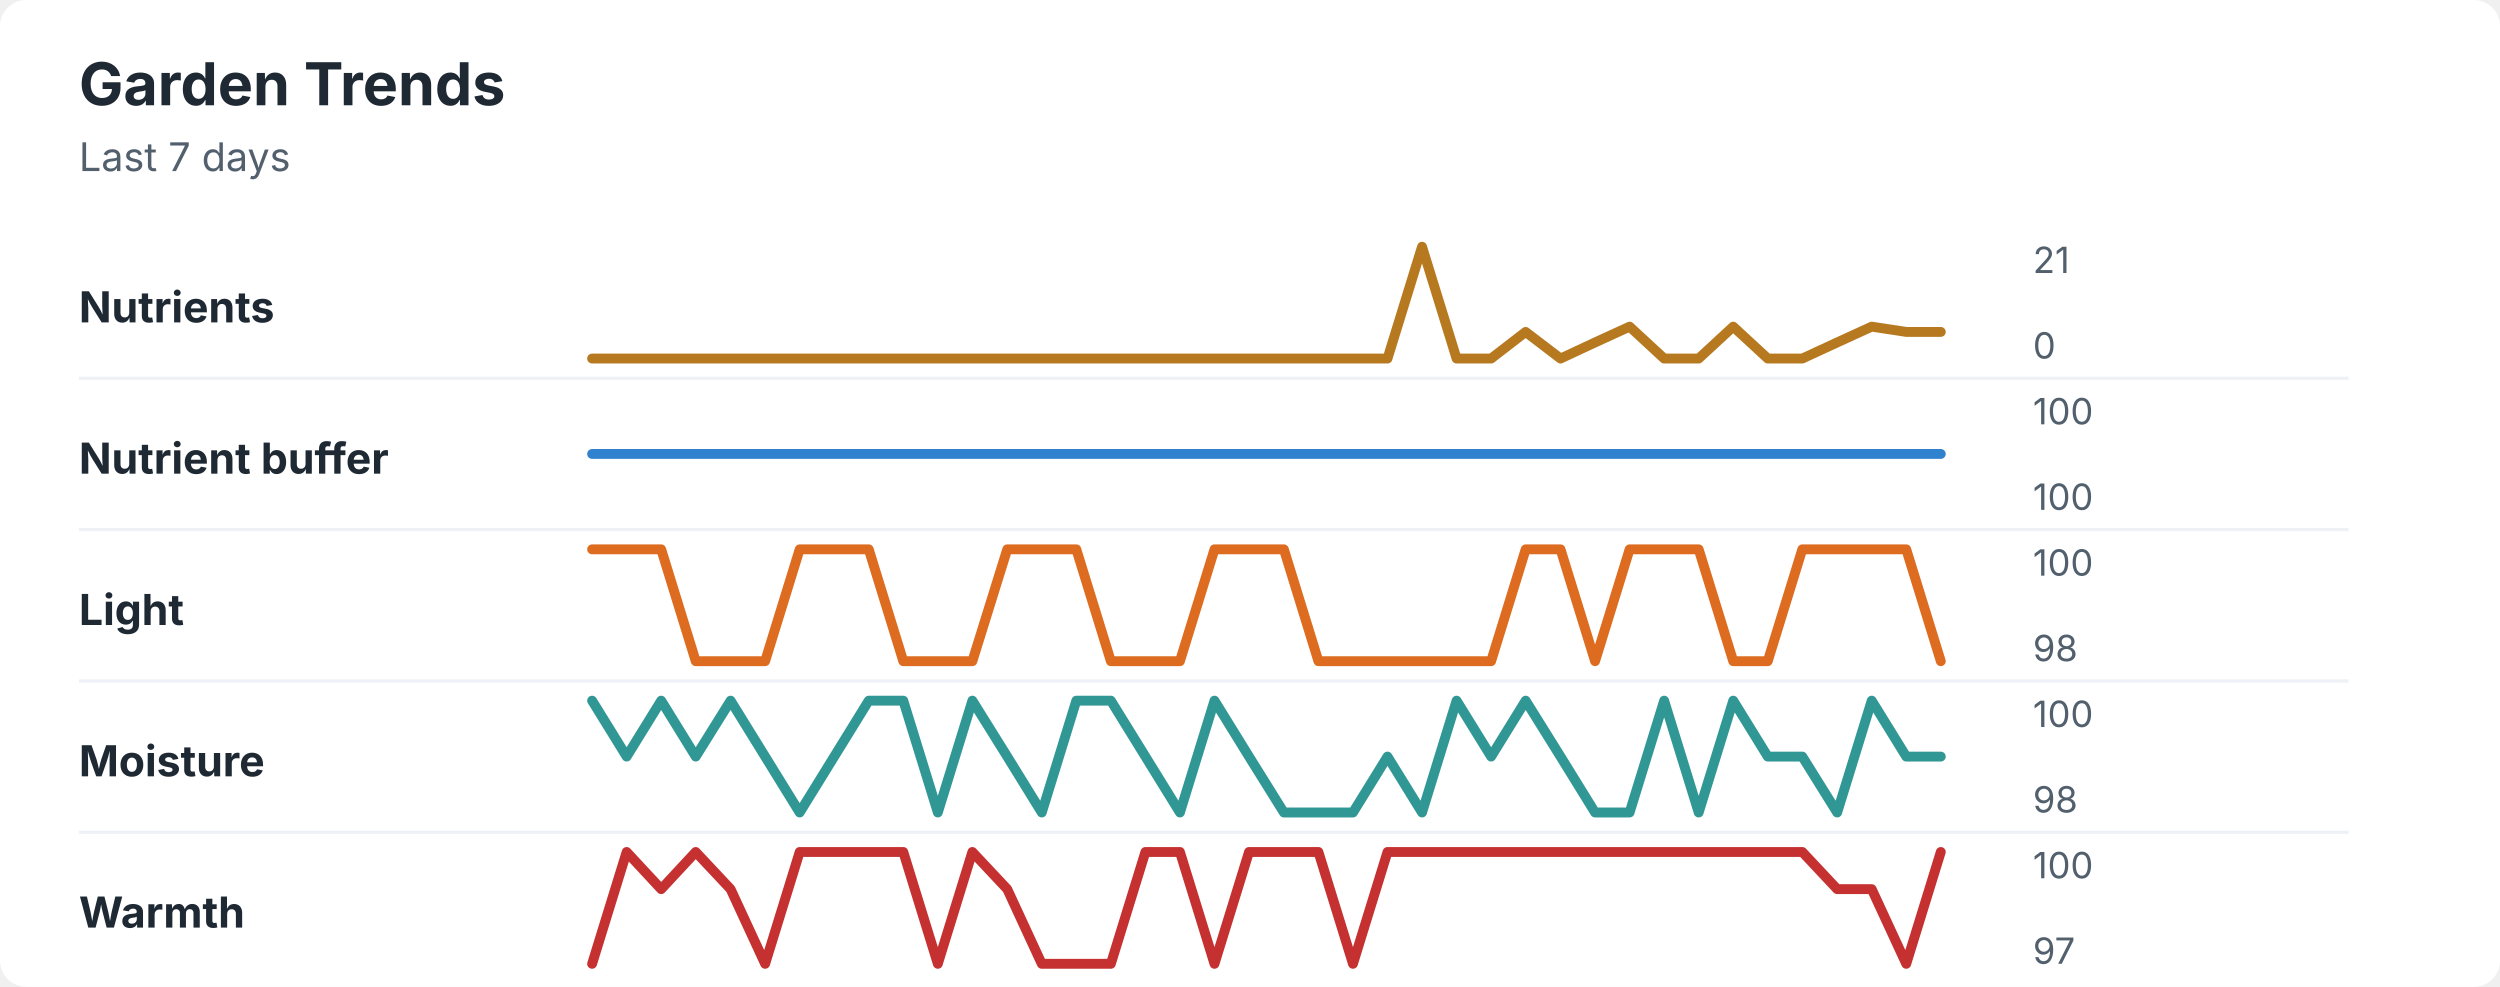
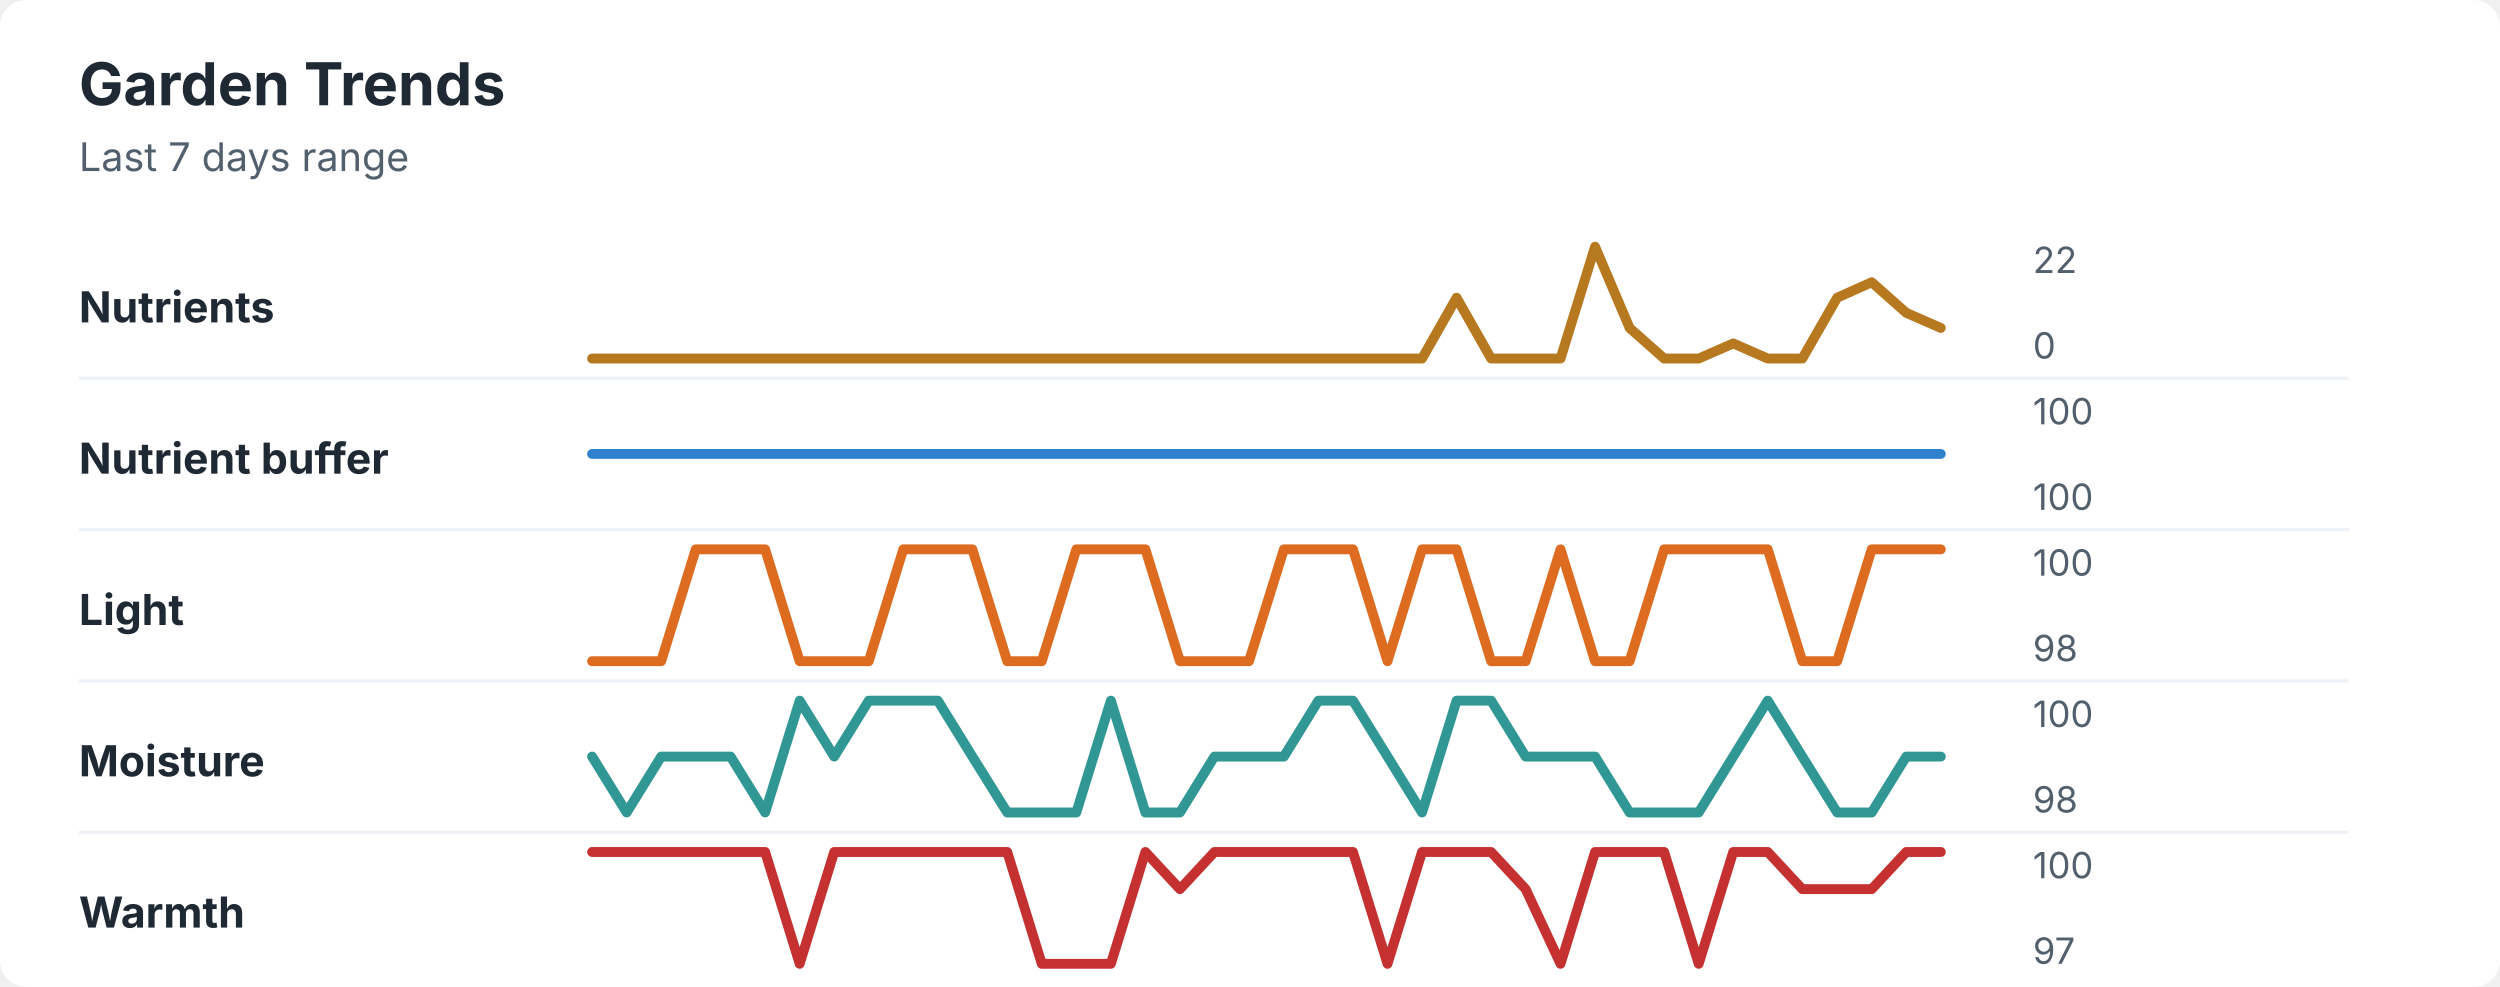
<svg xmlns="http://www.w3.org/2000/svg" width="760" height="300" viewBox="0 0 760 300" role="img" aria-labelledby="title desc">
  <rect width="760" height="300" rx="8" fill="#ffffff" />
  <style>
    text { font-family: -apple-system, BlinkMacSystemFont, "Segoe UI", sans-serif; }
    .title { font-size: 18px; font-weight: 700; fill: #1f2933; }
    .subtitle { font-size: 12px; fill: #52606d; }
    .label { font-size: 13px; font-weight: 650; fill: #1f2933; }
    .axis-value { font-size: 11px; fill: #52606d; }
    .separator { stroke: #eef2f7; stroke-width: 1; }
  </style>
  <text x="24" y="32" class="title">Garden Trends</text>
-   <text x="24" y="52" class="subtitle">Last 7 days</text>
+   <text x="24" y="52" class="subtitle">Last 7 days range</text>
  <text x="24" y="98" class="label">Nutrients</text>
-   <polyline points="180.0,109.0 190.5,109.0 201.0,109.0 211.5,109.0 222.1,109.0 232.6,109.0 243.1,109.0 253.6,109.0 264.1,109.0 274.6,109.0 285.1,109.0 295.6,109.0 306.2,109.0 316.7,109.0 327.2,109.0 337.7,109.0 348.2,109.0 358.7,109.0 369.2,109.0 379.7,109.0 390.3,109.0 400.8,109.0 411.3,109.0 421.8,109.0 432.3,75.0 442.8,109.0 453.3,109.0 463.8,100.9 474.4,109.0 484.9,104.1 495.4,99.3 505.9,109.0 516.4,109.0 526.9,99.3 537.4,109.0 547.9,109.0 558.5,104.1 569.0,99.3 579.5,100.9 590.0,100.9 " fill="none" stroke="#b7791f" stroke-width="3" stroke-linecap="round" stroke-linejoin="round" />
-   <text x="618" y="83" class="axis-value">21</text>
+   <polyline points="180.0,109.0 190.5,109.0 201.0,109.0 211.5,109.0 222.1,109.0 232.6,109.0 243.1,109.0 253.6,109.0 264.1,109.0 274.6,109.0 285.1,109.0 295.6,109.0 306.2,109.0 316.7,109.0 327.2,109.0 337.7,109.0 348.2,109.0 358.7,109.0 369.2,109.0 379.7,109.0 390.3,109.0 400.8,109.0 411.3,109.0 421.8,109.0 432.3,109.0 442.8,90.5 453.3,109.0 463.8,109.0 474.4,109.0 484.9,75.0 495.4,99.7 505.9,109.0 516.4,109.0 526.9,104.4 537.4,109.0 547.9,109.0 558.5,90.5 569.0,85.8 579.5,95.1 590.0,99.7 " fill="none" stroke="#b7791f" stroke-width="3" stroke-linecap="round" stroke-linejoin="round" />
+   <text x="618" y="83" class="axis-value">22</text>
  <text x="618" y="109" class="axis-value">0</text>
  <line x1="24" y1="115.0" x2="714" y2="115.0" class="separator" />
  <text x="24" y="144" class="label">Nutrient buffer</text>
  <polyline points="180.0,138.0 190.5,138.0 201.0,138.0 211.5,138.0 222.1,138.0 232.6,138.0 243.1,138.0 253.6,138.0 264.1,138.0 274.6,138.0 285.1,138.0 295.6,138.0 306.2,138.0 316.7,138.0 327.2,138.0 337.7,138.0 348.2,138.0 358.7,138.0 369.2,138.0 379.7,138.0 390.3,138.0 400.8,138.0 411.3,138.0 421.8,138.0 432.3,138.0 442.8,138.0 453.3,138.0 463.8,138.0 474.4,138.0 484.9,138.0 495.4,138.0 505.9,138.0 516.4,138.0 526.9,138.0 537.4,138.0 547.9,138.0 558.5,138.0 569.0,138.0 579.5,138.0 590.0,138.0 " fill="none" stroke="#3182ce" stroke-width="3" stroke-linecap="round" stroke-linejoin="round" />
  <text x="618" y="129" class="axis-value">100</text>
  <text x="618" y="155" class="axis-value">100</text>
  <line x1="24" y1="161.0" x2="714" y2="161.0" class="separator" />
  <text x="24" y="190" class="label">Light</text>
-   <polyline points="180.0,167.0 190.5,167.0 201.0,167.0 211.5,201.0 222.1,201.0 232.6,201.0 243.1,167.0 253.6,167.0 264.1,167.0 274.6,201.0 285.1,201.0 295.6,201.0 306.2,167.0 316.7,167.0 327.2,167.0 337.7,201.0 348.2,201.0 358.7,201.0 369.2,167.0 379.7,167.0 390.3,167.0 400.8,201.0 411.3,201.0 421.8,201.0 432.3,201.0 442.8,201.0 453.3,201.0 463.8,167.0 474.4,167.0 484.9,201.0 495.4,167.0 505.9,167.0 516.4,167.0 526.9,201.0 537.4,201.0 547.9,167.0 558.5,167.0 569.0,167.0 579.5,167.0 590.0,201.0 " fill="none" stroke="#dd6b20" stroke-width="3" stroke-linecap="round" stroke-linejoin="round" />
+   <polyline points="180.0,201.0 190.5,201.0 201.0,201.0 211.5,167.0 222.1,167.0 232.6,167.0 243.1,201.0 253.6,201.0 264.1,201.0 274.6,167.0 285.1,167.0 295.6,167.0 306.2,201.0 316.7,201.0 327.2,167.0 337.7,167.0 348.2,167.0 358.7,201.0 369.2,201.0 379.7,201.0 390.3,167.0 400.8,167.0 411.3,167.0 421.8,201.0 432.3,167.0 442.8,167.0 453.3,201.0 463.8,201.0 474.4,167.0 484.9,201.0 495.4,201.0 505.9,167.0 516.4,167.0 526.9,167.0 537.4,167.0 547.9,201.0 558.5,201.0 569.0,167.0 579.5,167.0 590.0,167.0 " fill="none" stroke="#dd6b20" stroke-width="3" stroke-linecap="round" stroke-linejoin="round" />
  <text x="618" y="175" class="axis-value">100</text>
  <text x="618" y="201" class="axis-value">98</text>
  <line x1="24" y1="207.0" x2="714" y2="207.0" class="separator" />
  <text x="24" y="236" class="label">Moisture</text>
-   <polyline points="180.0,213.0 190.5,230.0 201.0,213.0 211.5,230.0 222.1,213.0 232.6,230.0 243.1,247.0 253.6,230.0 264.1,213.0 274.6,213.0 285.1,247.0 295.6,213.0 306.2,230.0 316.7,247.0 327.2,213.0 337.7,213.0 348.2,230.0 358.7,247.0 369.2,213.0 379.7,230.0 390.3,247.0 400.8,247.0 411.3,247.0 421.8,230.0 432.3,247.0 442.8,213.0 453.3,230.0 463.8,213.0 474.4,230.0 484.9,247.0 495.4,247.0 505.9,213.0 516.4,247.0 526.9,213.0 537.4,230.0 547.9,230.0 558.5,247.0 569.0,213.0 579.5,230.0 590.0,230.0 " fill="none" stroke="#319795" stroke-width="3" stroke-linecap="round" stroke-linejoin="round" />
+   <polyline points="180.0,230.0 190.5,247.0 201.0,230.0 211.5,230.0 222.1,230.0 232.6,247.0 243.1,213.0 253.6,230.0 264.1,213.0 274.6,213.0 285.1,213.0 295.6,230.0 306.2,247.0 316.7,247.0 327.2,247.0 337.7,213.0 348.2,247.0 358.7,247.0 369.2,230.0 379.7,230.0 390.3,230.0 400.8,213.0 411.3,213.0 421.8,230.0 432.3,247.0 442.8,213.0 453.3,213.0 463.8,230.0 474.4,230.0 484.9,230.0 495.4,247.0 505.9,247.0 516.4,247.0 526.9,230.0 537.4,213.0 547.9,230.0 558.5,247.0 569.0,247.0 579.5,230.0 590.0,230.0 " fill="none" stroke="#319795" stroke-width="3" stroke-linecap="round" stroke-linejoin="round" />
  <text x="618" y="221" class="axis-value">100</text>
  <text x="618" y="247" class="axis-value">98</text>
  <line x1="24" y1="253.0" x2="714" y2="253.0" class="separator" />
  <text x="24" y="282" class="label">Warmth</text>
-   <polyline points="180.0,293.0 190.5,259.0 201.0,270.3 211.5,259.0 222.1,270.3 232.6,293.0 243.1,259.0 253.6,259.0 264.1,259.0 274.6,259.0 285.1,293.0 295.6,259.0 306.2,270.3 316.7,293.0 327.2,293.0 337.7,293.0 348.2,259.0 358.7,259.0 369.2,293.0 379.7,259.0 390.3,259.0 400.8,259.0 411.3,293.0 421.8,259.0 432.3,259.0 442.8,259.0 453.3,259.0 463.8,259.0 474.4,259.0 484.9,259.0 495.4,259.0 505.9,259.0 516.4,259.0 526.9,259.0 537.4,259.0 547.9,259.0 558.5,270.3 569.0,270.3 579.5,293.0 590.0,259.0 " fill="none" stroke="#c53030" stroke-width="3" stroke-linecap="round" stroke-linejoin="round" />
+   <polyline points="180.0,259.0 190.5,259.0 201.0,259.0 211.5,259.0 222.1,259.0 232.6,259.0 243.1,293.0 253.6,259.0 264.1,259.0 274.6,259.0 285.1,259.0 295.6,259.0 306.2,259.0 316.7,293.0 327.2,293.0 337.7,293.0 348.2,259.0 358.7,270.3 369.2,259.0 379.7,259.0 390.3,259.0 400.8,259.0 411.3,259.0 421.8,293.0 432.3,259.0 442.8,259.0 453.3,259.0 463.8,270.3 474.4,293.0 484.9,259.0 495.4,259.0 505.9,259.0 516.4,293.0 526.9,259.0 537.4,259.0 547.9,270.3 558.5,270.3 569.0,270.3 579.5,259.0 590.0,259.0 " fill="none" stroke="#c53030" stroke-width="3" stroke-linecap="round" stroke-linejoin="round" />
  <text x="618" y="267" class="axis-value">100</text>
  <text x="618" y="293" class="axis-value">97</text>
</svg>
